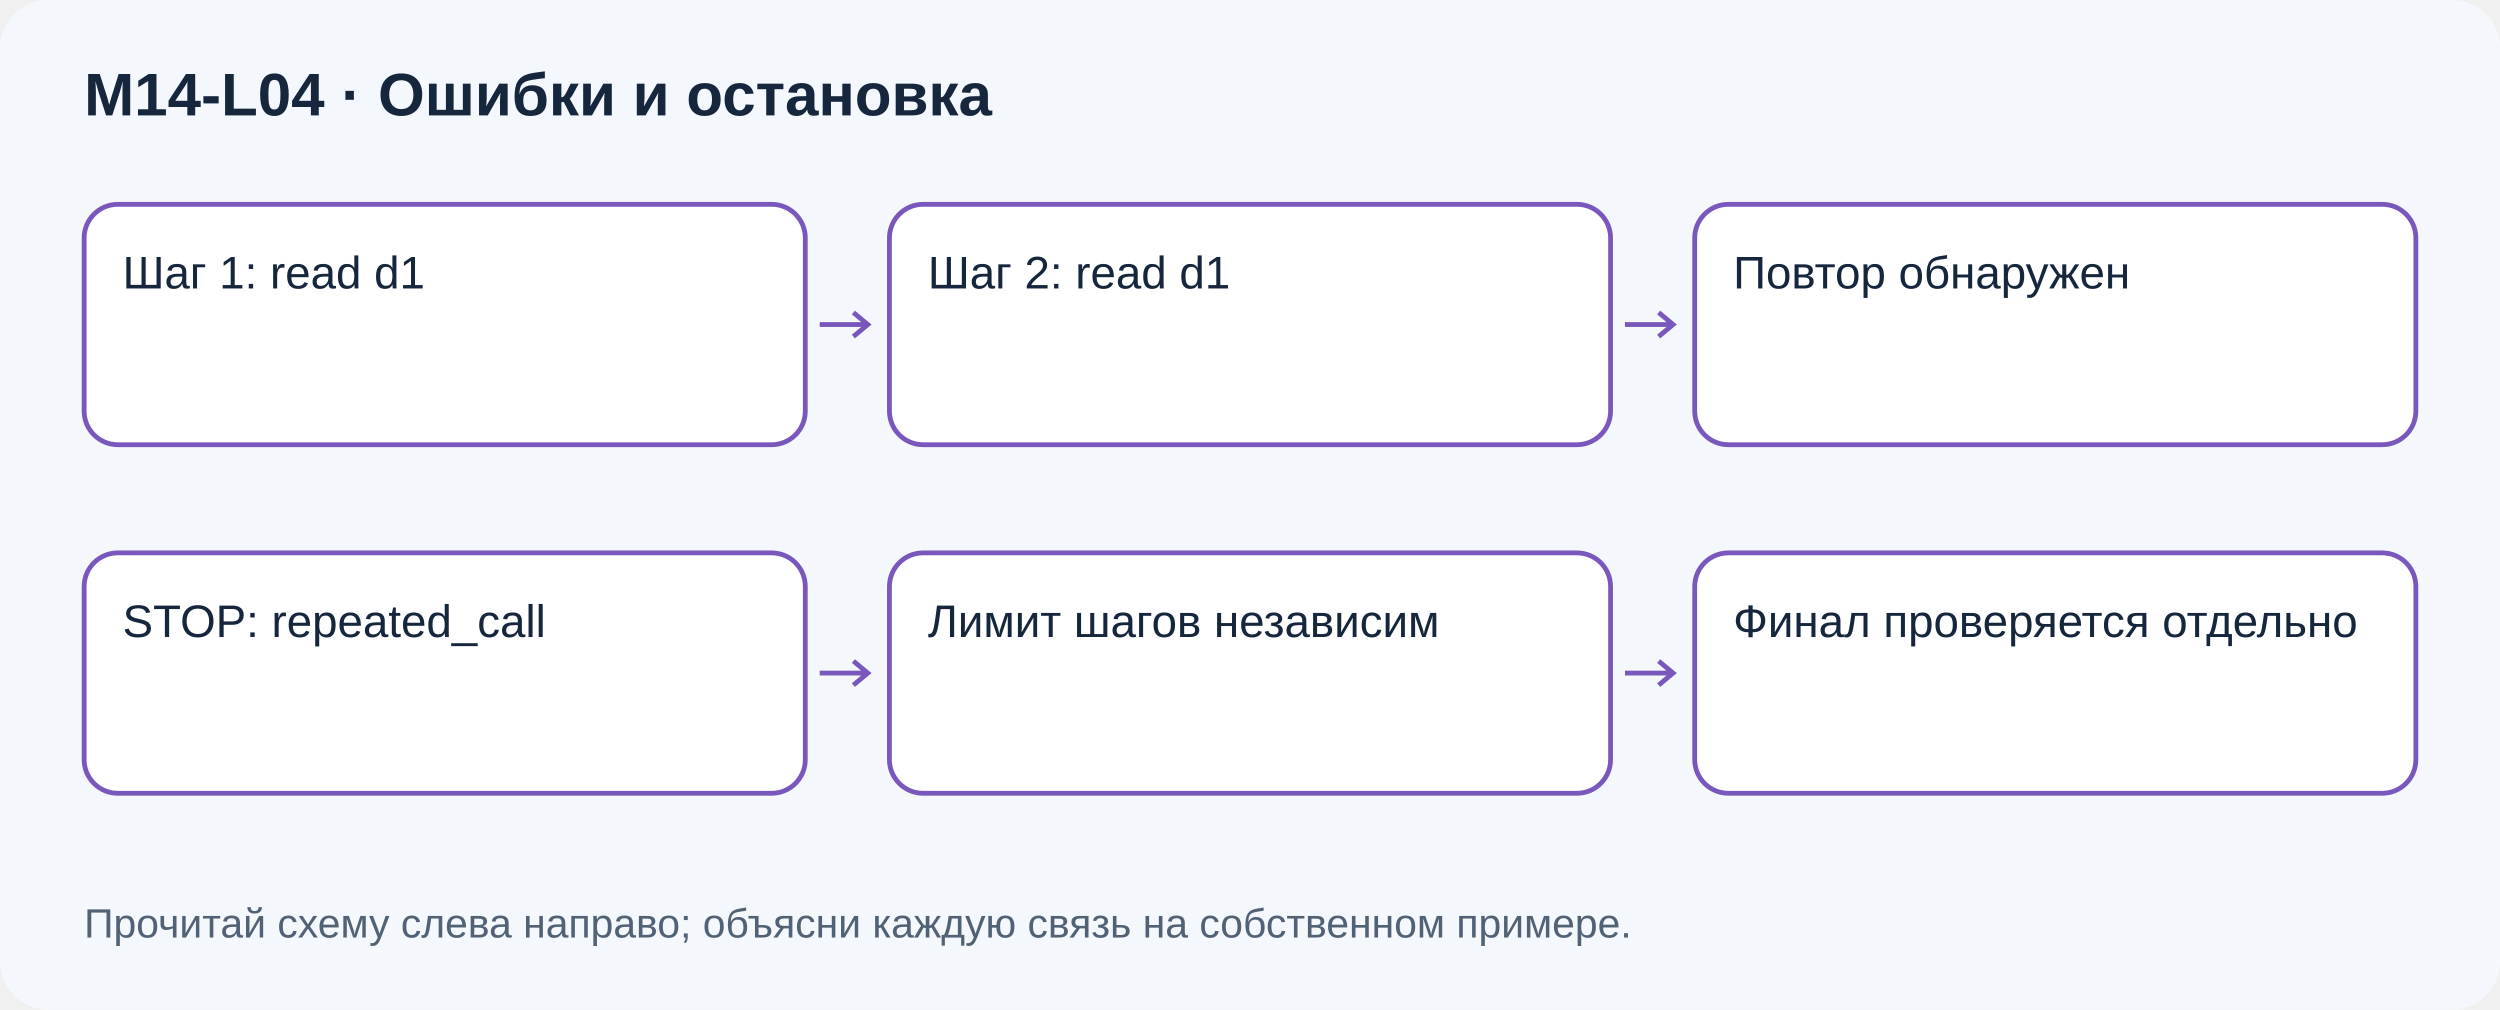
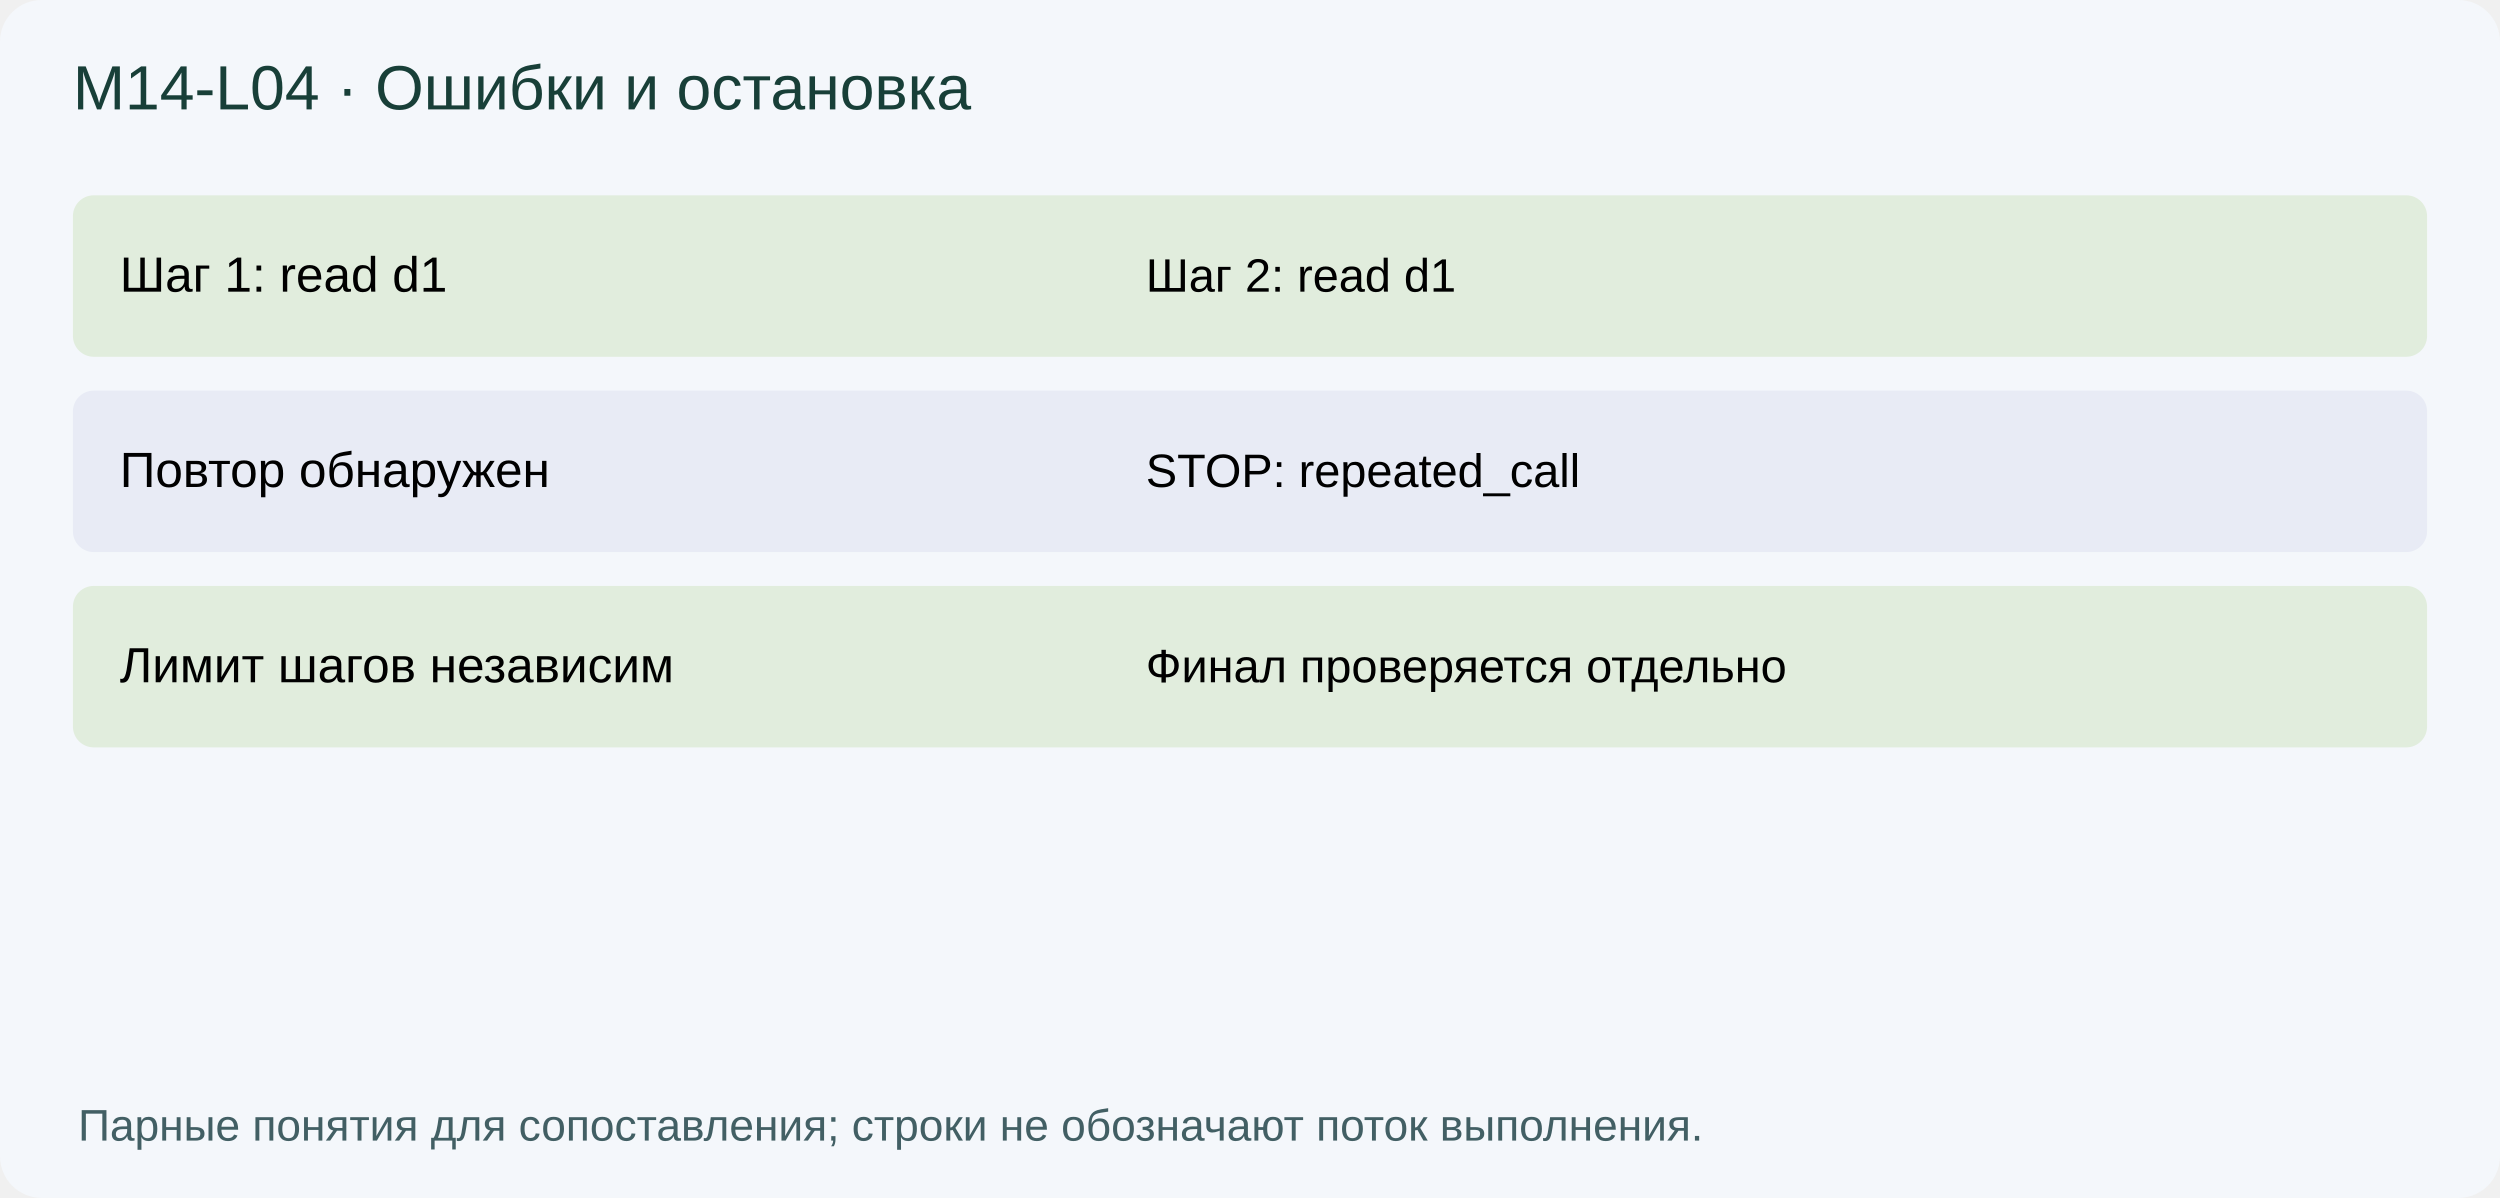
- <svg xmlns="http://www.w3.org/2000/svg" width="1040" height="420" viewBox="0 0 1040 420" role="img" aria-labelledby="title">
-   <rect width="1040" height="420" rx="20" fill="#f4f7fb" />
-   <text x="35" y="48" font-family="Arial,sans-serif" font-size="25" font-weight="700" fill="#15263d">M14-L04 · Ошибки и остановка</text>
-   <rect x="35" y="85" width="300" height="100" rx="14" fill="white" stroke="#7957bc" stroke-width="2" />
-   <text x="51" y="120" font-family="Arial,sans-serif" font-size="19" fill="#15263d">Шаг 1: read d1</text>
-   <path d="M341,135h20m-6,-5l6,5l-6,5" fill="none" stroke="#7957bc" stroke-width="2" />
-   <rect x="370" y="85" width="300" height="100" rx="14" fill="white" stroke="#7957bc" stroke-width="2" />
-   <text x="386" y="120" font-family="Arial,sans-serif" font-size="19" fill="#15263d">Шаг 2: read d1</text>
-   <path d="M676,135h20m-6,-5l6,5l-6,5" fill="none" stroke="#7957bc" stroke-width="2" />
-   <rect x="705" y="85" width="300" height="100" rx="14" fill="white" stroke="#7957bc" stroke-width="2" />
-   <text x="721" y="120" font-family="Arial,sans-serif" font-size="19" fill="#15263d">Повтор обнаружен</text>
-   <rect x="35" y="230" width="300" height="100" rx="14" fill="white" stroke="#7957bc" stroke-width="2" />
-   <text x="51" y="265" font-family="Arial,sans-serif" font-size="19" fill="#15263d">STOP: repeated_call</text>
-   <path d="M341,280h20m-6,-5l6,5l-6,5" fill="none" stroke="#7957bc" stroke-width="2" />
-   <rect x="370" y="230" width="300" height="100" rx="14" fill="white" stroke="#7957bc" stroke-width="2" />
-   <text x="386" y="265" font-family="Arial,sans-serif" font-size="19" fill="#15263d">Лимит шагов независим</text>
-   <path d="M676,280h20m-6,-5l6,5l-6,5" fill="none" stroke="#7957bc" stroke-width="2" />
-   <rect x="705" y="230" width="300" height="100" rx="14" fill="white" stroke="#7957bc" stroke-width="2" />
-   <text x="721" y="265" font-family="Arial,sans-serif" font-size="19" fill="#15263d">Финал проверяется отдельно</text>
-   <text x="35" y="390" font-family="Arial,sans-serif" font-size="17" fill="#526276">Прочитай схему слева направо; объясни каждую связь на собственном примере.</text>
+ <svg xmlns="http://www.w3.org/2000/svg" width="960" height="460" viewBox="0 0 960 460">
+   <rect width="960" height="460" rx="16" fill="#f4f7fb" />
+   <text x="28" y="42" font-size="24" font-family="Arial" fill="#183f38">M14-L04 · Ошибки и остановка</text>
+   <rect x="28" y="75" width="904" height="62" rx="8" fill="#e1eddd" />
+   <text x="46" y="112" font-size="19" font-family="Arial">Шаг 1: read d1</text>
+   <text x="440" y="112" font-size="18" font-family="Arial">Шаг 2: read d1</text>
+   <rect x="28" y="150" width="904" height="62" rx="8" fill="#e8ebf5" />
+   <text x="46" y="187" font-size="19" font-family="Arial">Повтор обнаружен</text>
+   <text x="440" y="187" font-size="18" font-family="Arial">STOP: repeated_call</text>
+   <rect x="28" y="225" width="904" height="62" rx="8" fill="#e1eddd" />
+   <text x="46" y="262" font-size="19" font-family="Arial">Лимит шагов независим</text>
+   <text x="440" y="262" font-size="18" font-family="Arial">Финал проверяется отдельно</text>
+   <text x="30" y="438" font-size="17" font-family="Arial" fill="#425f64">Парные понятия для сопоставления; строки не обозначают поток выполнения.</text>
</svg>
